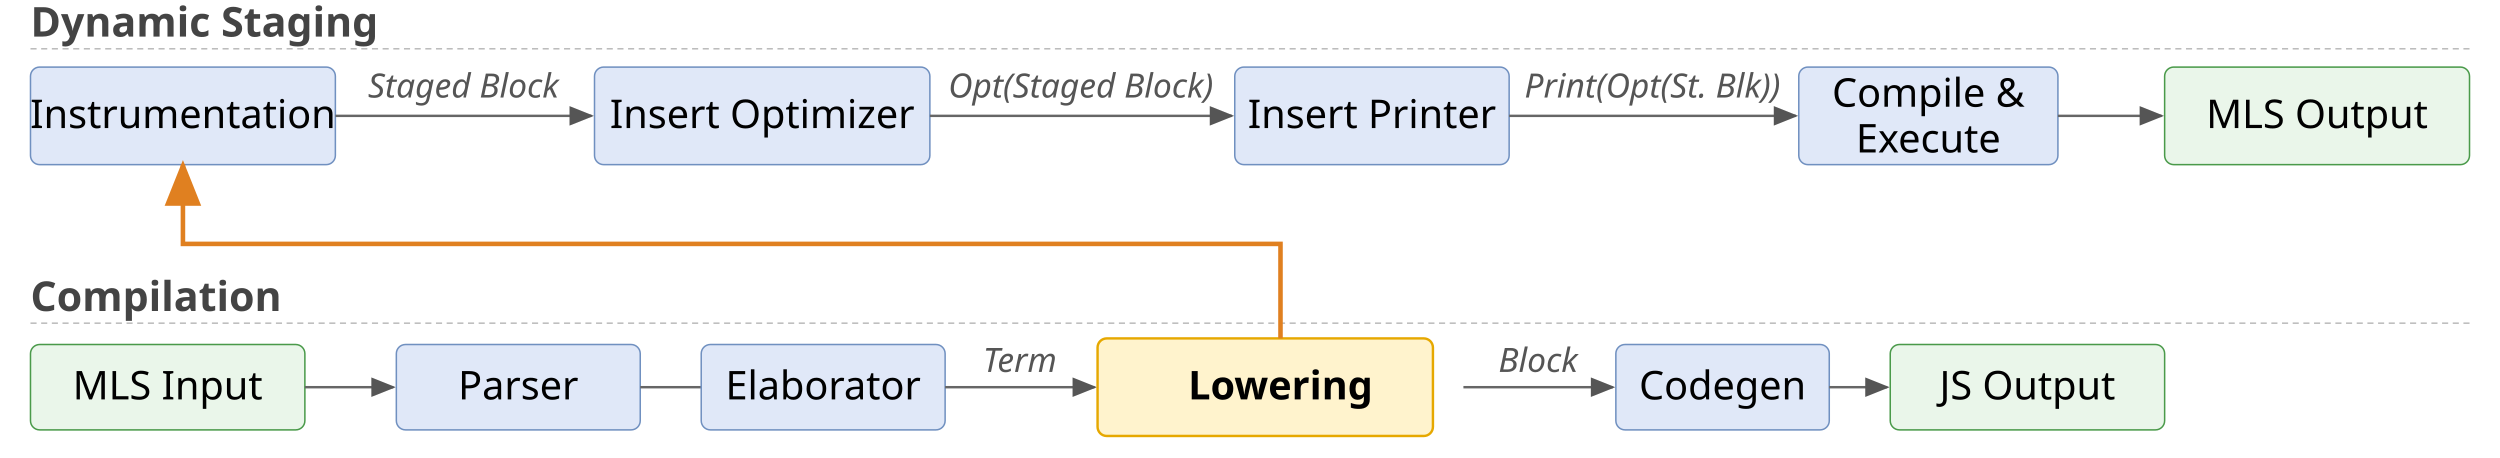
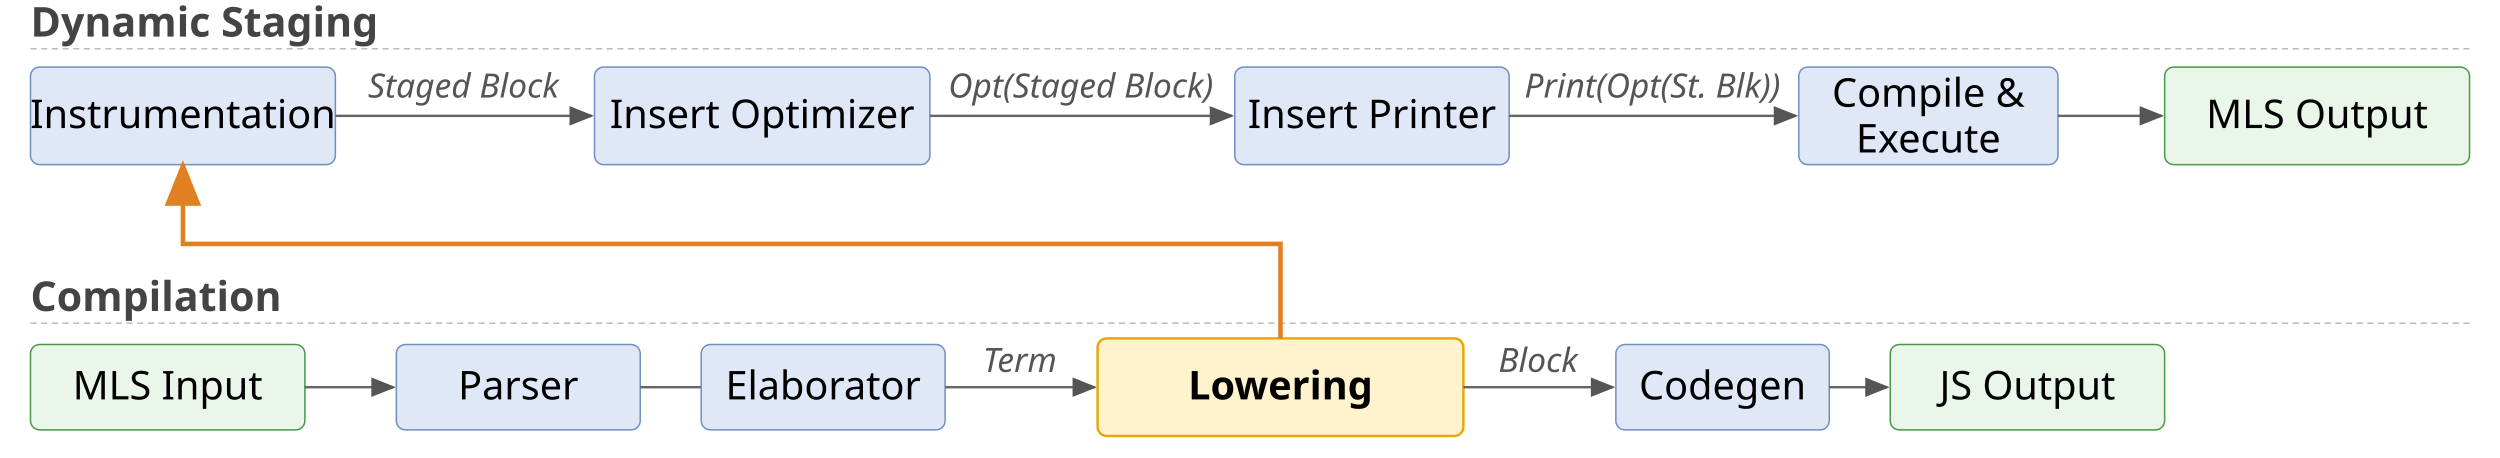
<svg xmlns="http://www.w3.org/2000/svg" viewBox="0 0 1640 300" font-family="sans-serif" xml:space="preserve">
  <defs>
    <marker id="a" markerWidth="10" markerHeight="8" refX="9" refY="4" orient="auto">
      <path d="M0,0 L0,8 L10,4 z" fill="#555" />
    </marker>
    <marker id="ah" markerWidth="10" markerHeight="8" refX="9" refY="4" orient="auto">
      <path d="M0,0 L0,8 L10,4 z" fill="#e08020" />
    </marker>
    <style>
      .mono { font-family: Menlo, Consolas, monospace; font-size: 30px; }
      .ttl  { font-weight: bold; font-size: 32px; }
      .lbl  { font-size: 22px; font-style: italic; fill: #555; }
      .row  { font-weight: bold; font-size: 27px; fill: #444; }
      .hl   { stroke: #e08020; stroke-width: 3; fill: none; }
      text  { font-size: 26px; }
    </style>
  </defs>
  <text x="20" y="24" class="row">Dynamic Staging</text>
  <line x1="20" y1="32" x2="1620" y2="32" stroke="#bbb" stroke-dasharray="4,3" />
  <rect x="20" y="44" width="200" height="64" rx="6" fill="#e0e8f8" stroke="#7090c0" />
  <text x="120" y="84" text-anchor="middle">Instrumentation</text>
  <rect x="390" y="44" width="220" height="64" rx="6" fill="#e0e8f8" stroke="#7090c0" />
  <text x="500" y="84" text-anchor="middle">Insert Optimizer</text>
  <rect x="810" y="44" width="180" height="64" rx="6" fill="#e0e8f8" stroke="#7090c0" />
  <text x="900" y="84" text-anchor="middle">Insert Printer</text>
  <rect x="1180" y="44" width="170" height="64" rx="6" fill="#e0e8f8" stroke="#7090c0" />
  <text x="1265" y="70" text-anchor="middle">Compile &amp;</text>
  <text x="1265" y="100" text-anchor="middle">Execute</text>
  <rect x="1420" y="44" width="200" height="64" rx="6" fill="#eaf6ea" stroke="#4a9a4a" />
  <text x="1520" y="84" text-anchor="middle" font-size="22">MLS Output</text>
  <line x1="220" y1="76" x2="388" y2="76" stroke="#666" stroke-width="1.6" marker-end="url(#a)" />
  <text x="304" y="64" text-anchor="middle" class="lbl">Staged Block</text>
  <line x1="610" y1="76" x2="808" y2="76" stroke="#666" stroke-width="1.6" marker-end="url(#a)" />
  <text x="709" y="64" text-anchor="middle" class="lbl">Opt(Staged Block)</text>
  <line x1="990" y1="76" x2="1178" y2="76" stroke="#666" stroke-width="1.6" marker-end="url(#a)" />
  <text x="1084" y="64" text-anchor="middle" class="lbl">Print(Opt(St. Blk))</text>
  <line x1="1350" y1="76" x2="1418" y2="76" stroke="#666" stroke-width="1.6" marker-end="url(#a)" />
  <path d="M 840 222 L 840 160 L 120 160 L 120 108" fill="none" stroke="#666" stroke-width="1.6" marker-end="url(#a)" />
  <text x="20" y="204" class="row">Compilation</text>
  <line x1="20" y1="212" x2="1620" y2="212" stroke="#bbb" stroke-dasharray="4,3" />
  <rect x="20" y="226" width="180" height="56" rx="6" fill="#eaf6ea" stroke="#4a9a4a" />
  <text x="110" y="262" text-anchor="middle">MLS Input</text>
  <line x1="200" y1="254" x2="258" y2="254" stroke="#666" stroke-width="1.6" marker-end="url(#a)" />
  <rect x="260" y="226" width="160" height="56" rx="6" fill="#e0e8f8" stroke="#7090c0" />
  <text x="340" y="262" text-anchor="middle">Parser</text>
  <line x1="420" y1="254" x2="478" y2="254" stroke="#666" stroke-width="1.6" marker-end="url(#a)" />
  <rect x="460" y="226" width="160" height="56" rx="6" fill="#e0e8f8" stroke="#7090c0" />
  <text x="540" y="262" text-anchor="middle">Elaborator</text>
  <line x1="620" y1="254" x2="718" y2="254" stroke="#666" stroke-width="1.6" marker-end="url(#a)" />
  <text x="669" y="244" text-anchor="middle" class="lbl">Term</text>
-   <rect x="720" y="222" width="220" height="64" rx="6" fill="#fff3cd" stroke="#e6a800" stroke-width="1.6" />
+   <rect x="720" y="222" width="240" height="64" rx="6" fill="#fff3cd" stroke="#e6a800" stroke-width="1.6" />
  <text x="840" y="262" text-anchor="middle" font-weight="bold">Lowering</text>
  <line x1="960" y1="254" x2="1058" y2="254" stroke="#666" stroke-width="1.6" marker-end="url(#a)" />
  <text x="1009" y="244" text-anchor="middle" class="lbl">Block</text>
  <rect x="1060" y="226" width="140" height="56" rx="6" fill="#e0e8f8" stroke="#7090c0" />
  <text x="1130" y="262" text-anchor="middle">Codegen</text>
  <line x1="1200" y1="254" x2="1238" y2="254" stroke="#666" stroke-width="1.6" marker-end="url(#a)" />
  <rect x="1240" y="226" width="180" height="56" rx="6" fill="#eaf6ea" stroke="#4a9a4a" />
  <text x="1330" y="262" text-anchor="middle">JS Output</text>
  <path d="M 840 222 L 840 160 L 120 160 L 120 108" class="hl" marker-end="url(#ah)" />
</svg>
